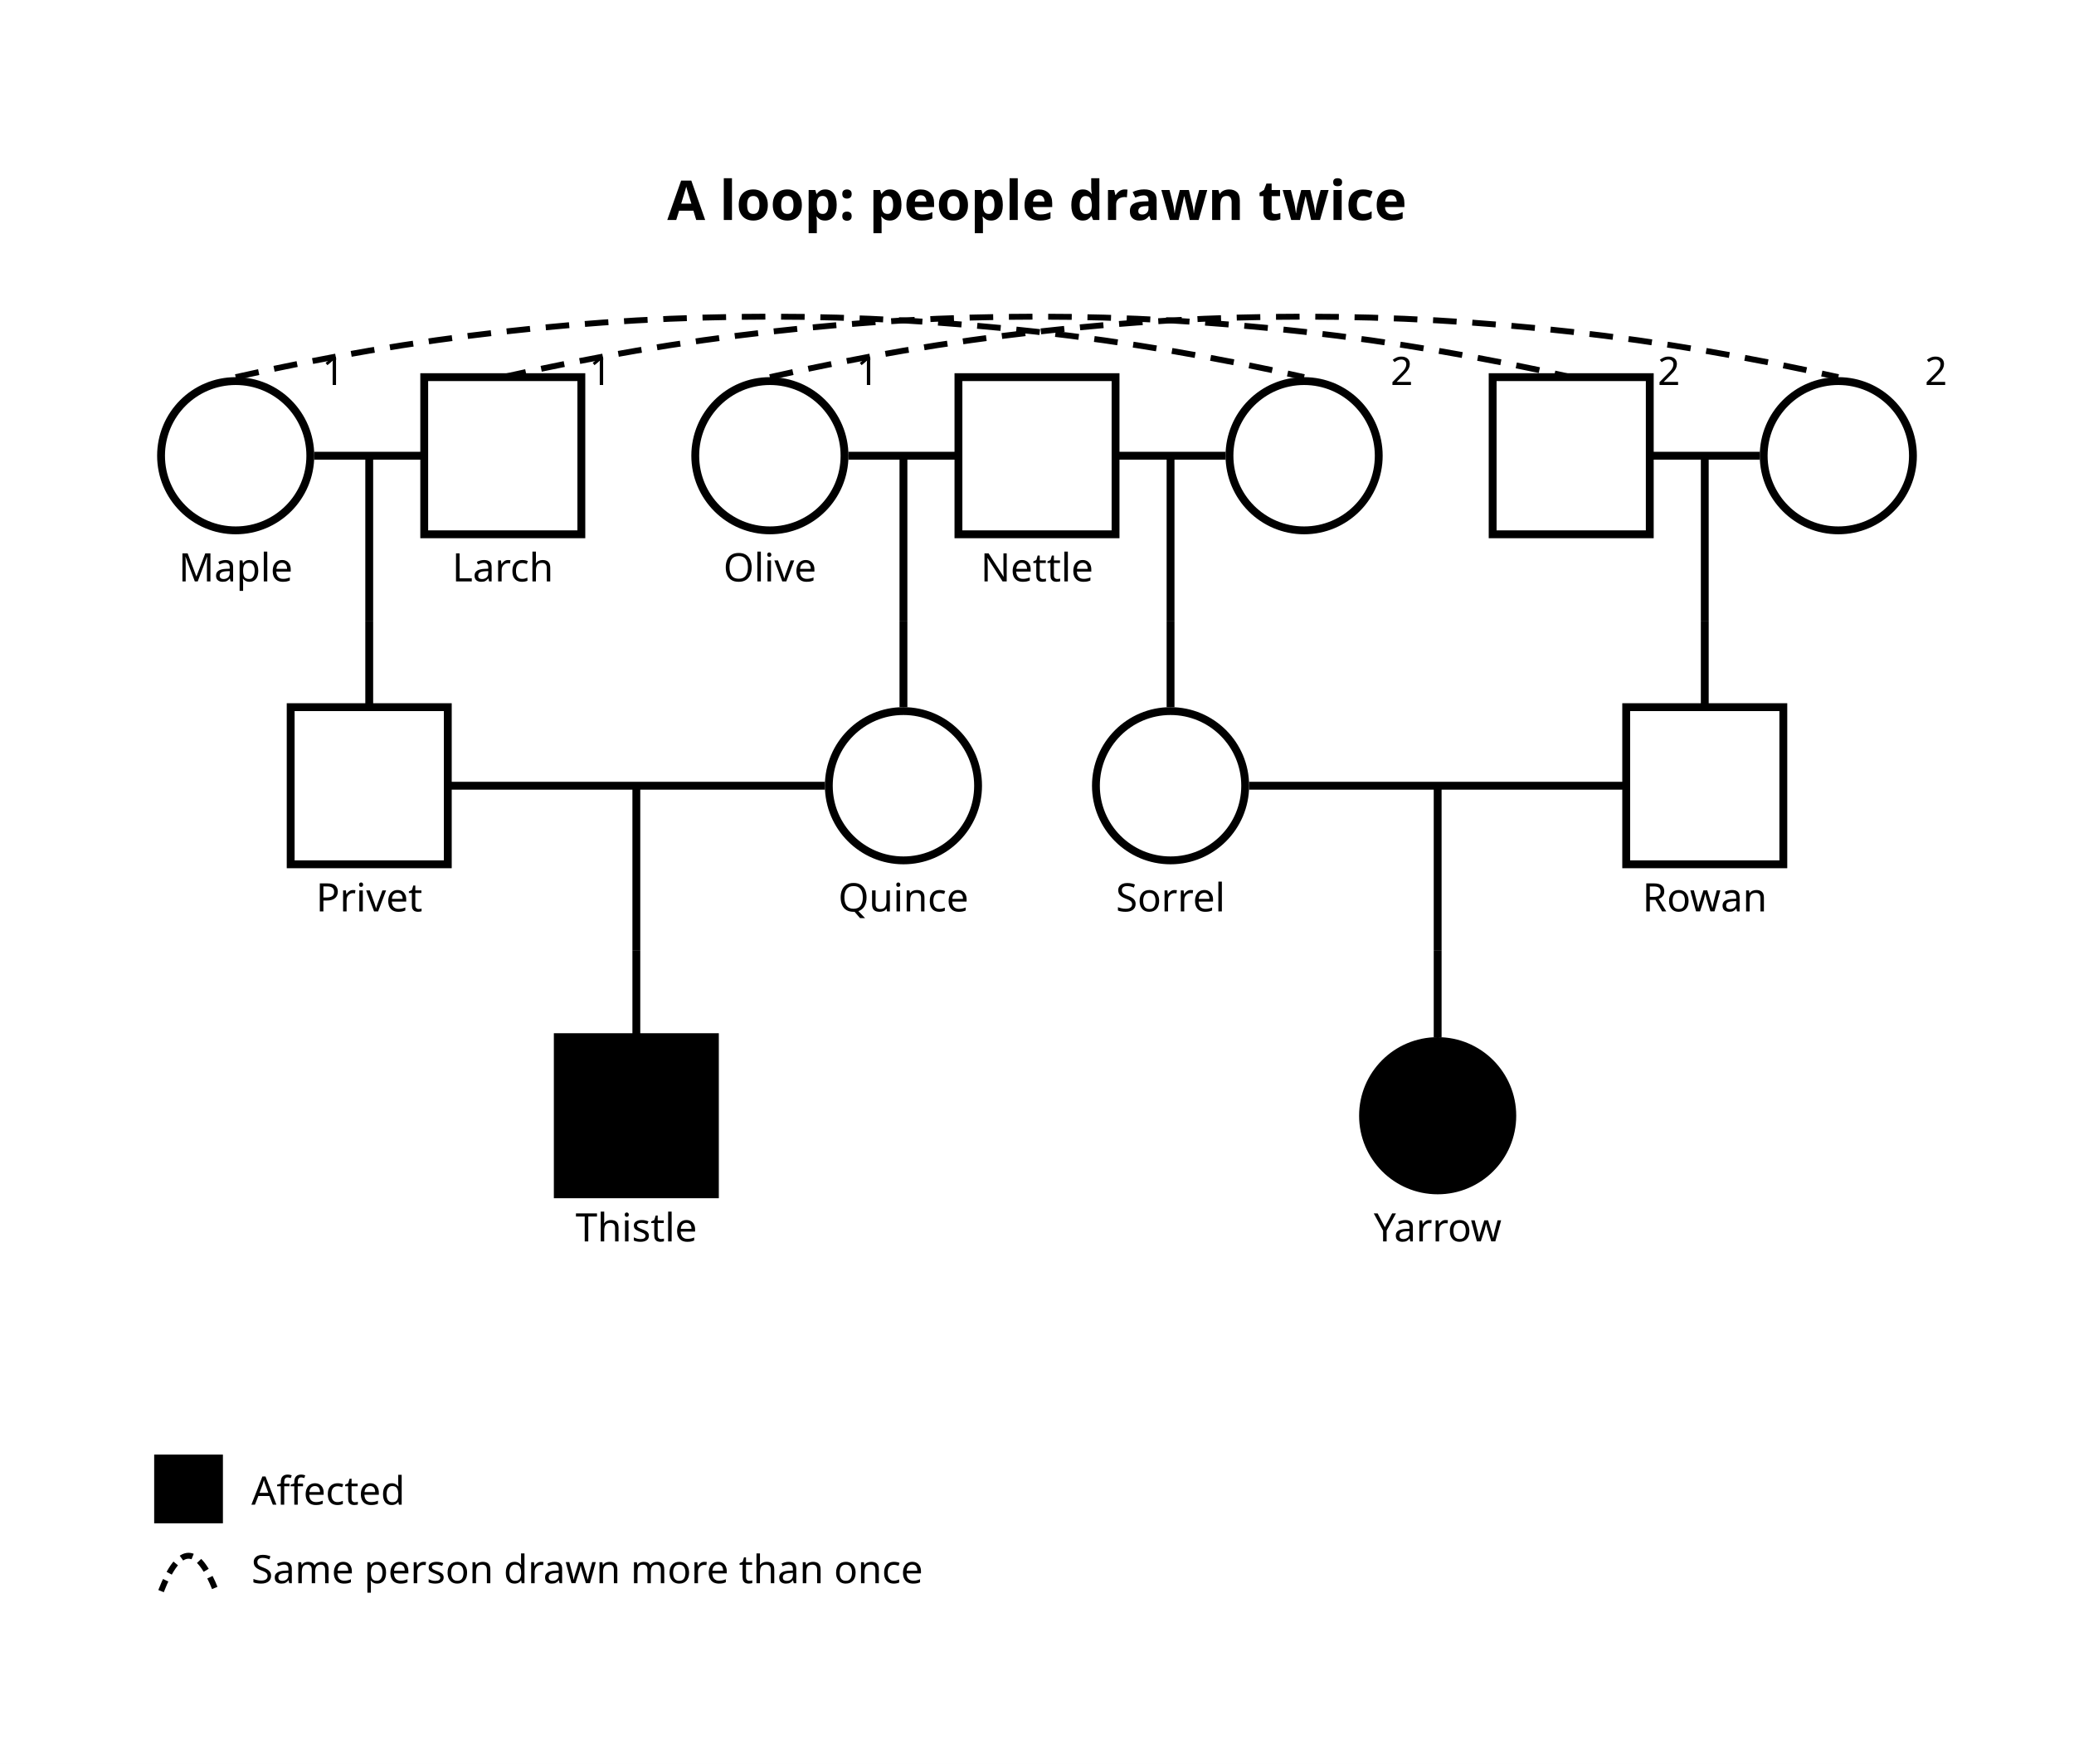
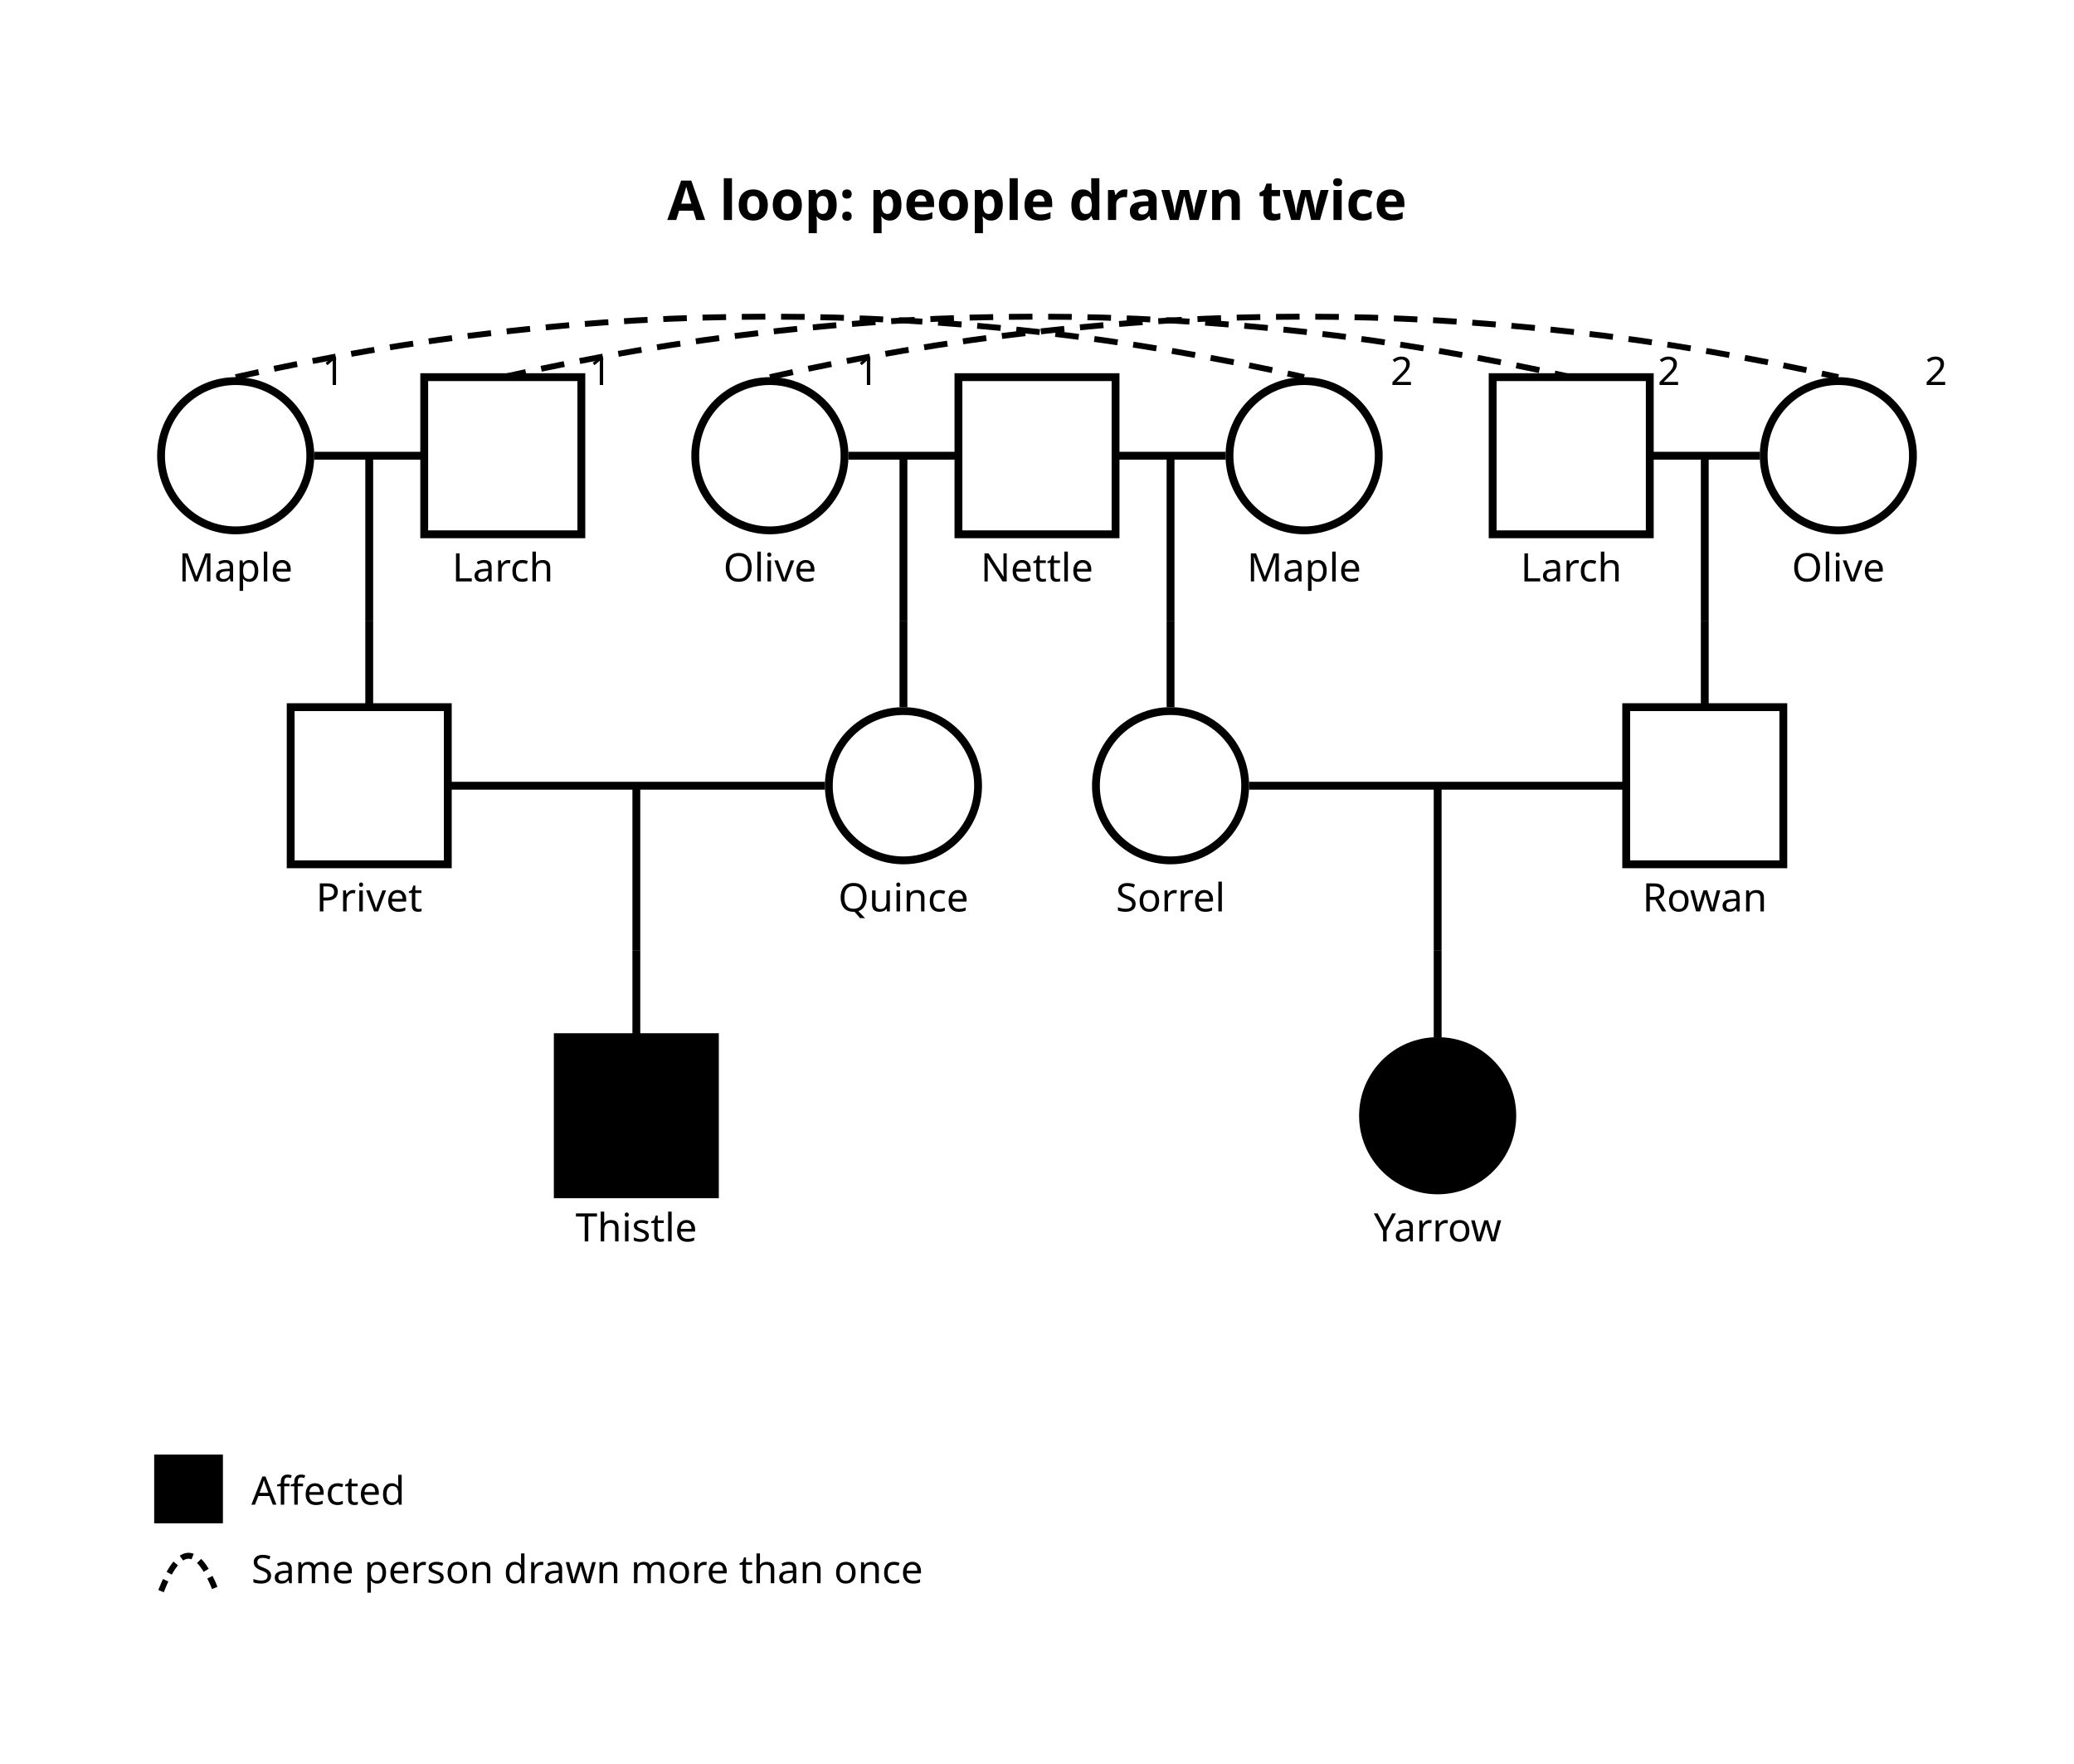
<svg xmlns="http://www.w3.org/2000/svg" width="528" height="449" viewBox="0 0 528 449">
  <defs>
    <marker id="proband-arrowhead" markerWidth="6" markerHeight="6" refX="6" refY="3" orient="auto">
      <path d="M 0 0 L 6 3 L 0 6 Z" fill="black" />
    </marker>
  </defs>
  <rect width="528" height="449" fill="white" />
  <text class="chart-title" x="264" y="56" text-anchor="middle" font-family="sans-serif" font-size="14" font-weight="bold" fill="black">A loop: people drawn twice</text>
  <g transform="translate(60 116)">
    <g class="couple-lines">
      <path d="M 20 0 L 48 0" stroke="black" stroke-width="2" fill="none" />
      <path d="M 156 0 L 184 0" stroke="black" stroke-width="2" fill="none" />
      <path d="M 224 0 L 252 0" stroke="black" stroke-width="2" fill="none" />
      <path d="M 360 0 L 388 0" stroke="black" stroke-width="2" fill="none" />
      <path d="M 54 84 L 150 84" stroke="black" stroke-width="2" fill="none" />
      <path d="M 258 84 L 354 84" stroke="black" stroke-width="2" fill="none" />
    </g>
    <g class="sibship-lines">
      <line x1="34" y1="0" x2="34" y2="42" stroke="black" stroke-width="2" />
      <line x1="34" y1="42" x2="34" y2="42" stroke="black" stroke-width="2" />
      <line x1="34" y1="42" x2="34" y2="64" stroke="black" stroke-width="2" />
      <line x1="170" y1="0" x2="170" y2="42" stroke="black" stroke-width="2" />
      <line x1="170" y1="42" x2="170" y2="42" stroke="black" stroke-width="2" />
      <line x1="170" y1="42" x2="170" y2="64" stroke="black" stroke-width="2" />
      <line x1="238" y1="0" x2="238" y2="42" stroke="black" stroke-width="2" />
      <line x1="238" y1="42" x2="238" y2="42" stroke="black" stroke-width="2" />
      <line x1="238" y1="42" x2="238" y2="64" stroke="black" stroke-width="2" />
      <line x1="374" y1="0" x2="374" y2="42" stroke="black" stroke-width="2" />
      <line x1="374" y1="42" x2="374" y2="42" stroke="black" stroke-width="2" />
      <line x1="374" y1="42" x2="374" y2="64" stroke="black" stroke-width="2" />
      <line x1="102" y1="84" x2="102" y2="126" stroke="black" stroke-width="2" />
      <line x1="102" y1="126" x2="102" y2="126" stroke="black" stroke-width="2" />
      <line x1="102" y1="126" x2="102" y2="148" stroke="black" stroke-width="2" />
      <line x1="306" y1="84" x2="306" y2="126" stroke="black" stroke-width="2" />
      <line x1="306" y1="126" x2="306" y2="126" stroke="black" stroke-width="2" />
      <line x1="306" y1="126" x2="306" y2="148" stroke="black" stroke-width="2" />
    </g>
    <g class="assisted-lines">
</g>
    <g class="duplicate-arcs">
      <path d="M 0 -20 Q 136 -50.8 272 -20" stroke="black" stroke-width="1.5" stroke-dasharray="6 4" fill="none" />
      <path d="M 68 -20 Q 204 -50.8 340 -20" stroke="black" stroke-width="1.5" stroke-dasharray="6 4" fill="none" />
      <path d="M 136 -20 Q 272 -50.8 408 -20" stroke="black" stroke-width="1.5" stroke-dasharray="6 4" fill="none" />
    </g>
    <g class="symbols">
      <g transform="translate(0 0)">
        <circle cx="0" cy="0" r="19" stroke="black" stroke-width="2" fill="white" />
        <text x="22" y="-18" font-family="sans-serif" font-size="10" fill="black">1</text>
      </g>
      <g transform="translate(68 0)">
        <rect x="-20" y="-20" width="40" height="40" stroke="black" stroke-width="2" fill="white" />
        <text x="22" y="-18" font-family="sans-serif" font-size="10" fill="black">1</text>
      </g>
      <g transform="translate(136 0)">
        <circle cx="0" cy="0" r="19" stroke="black" stroke-width="2" fill="white" />
        <text x="22" y="-18" font-family="sans-serif" font-size="10" fill="black">1</text>
      </g>
      <g transform="translate(204 0)">
        <rect x="-20" y="-20" width="40" height="40" stroke="black" stroke-width="2" fill="white" />
      </g>
      <g transform="translate(272 0)">
        <circle cx="0" cy="0" r="19" stroke="black" stroke-width="2" fill="white" />
        <text x="22" y="-18" font-family="sans-serif" font-size="10" fill="black">2</text>
      </g>
      <g transform="translate(340 0)">
        <rect x="-20" y="-20" width="40" height="40" stroke="black" stroke-width="2" fill="white" />
        <text x="22" y="-18" font-family="sans-serif" font-size="10" fill="black">2</text>
      </g>
      <g transform="translate(408 0)">
        <circle cx="0" cy="0" r="19" stroke="black" stroke-width="2" fill="white" />
        <text x="22" y="-18" font-family="sans-serif" font-size="10" fill="black">2</text>
      </g>
      <g transform="translate(34 84)">
        <rect x="-20" y="-20" width="40" height="40" stroke="black" stroke-width="2" fill="white" />
      </g>
      <g transform="translate(170 84)">
        <circle cx="0" cy="0" r="19" stroke="black" stroke-width="2" fill="white" />
      </g>
      <g transform="translate(238 84)">
        <circle cx="0" cy="0" r="19" stroke="black" stroke-width="2" fill="white" />
      </g>
      <g transform="translate(374 84)">
        <rect x="-20" y="-20" width="40" height="40" stroke="black" stroke-width="2" fill="white" />
      </g>
      <g transform="translate(102 168)">
        <rect x="-20" y="-20" width="40" height="40" stroke="black" stroke-width="2" fill="black" />
      </g>
      <g transform="translate(306 168)">
        <circle cx="0" cy="0" r="19" stroke="black" stroke-width="2" fill="black" />
      </g>
    </g>
    <g class="labels">
      <text x="0" y="32" text-anchor="middle" font-family="sans-serif" font-size="10" fill="black">Maple</text>
      <text x="68" y="32" text-anchor="middle" font-family="sans-serif" font-size="10" fill="black">Larch</text>
      <text x="136" y="32" text-anchor="middle" font-family="sans-serif" font-size="10" fill="black">Olive</text>
      <text x="204" y="32" text-anchor="middle" font-family="sans-serif" font-size="10" fill="black">Nettle</text>
+       <text x="272" y="32" text-anchor="middle" font-family="sans-serif" font-size="10" fill="black">Maple</text>
+       <text x="340" y="32" text-anchor="middle" font-family="sans-serif" font-size="10" fill="black">Larch</text>
+       <text x="408" y="32" text-anchor="middle" font-family="sans-serif" font-size="10" fill="black">Olive</text>
      <text x="34" y="116" text-anchor="middle" font-family="sans-serif" font-size="10" fill="black">Privet</text>
      <text x="170" y="116" text-anchor="middle" font-family="sans-serif" font-size="10" fill="black">Quince</text>
      <text x="238" y="116" text-anchor="middle" font-family="sans-serif" font-size="10" fill="black">Sorrel</text>
      <text x="374" y="116" text-anchor="middle" font-family="sans-serif" font-size="10" fill="black">Rowan</text>
      <text x="102" y="200" text-anchor="middle" font-family="sans-serif" font-size="10" fill="black">Thistle</text>
      <text x="306" y="200" text-anchor="middle" font-family="sans-serif" font-size="10" fill="black">Yarrow</text>
    </g>
    <g class="consanguinity-labels">
</g>
  </g>
  <g class="pedigree-key" transform="translate(0 369)">
    <rect x="40" y="2" width="16" height="16" fill="black" stroke="black" stroke-width="1.5" />
    <text x="64" y="14" font-family="sans-serif" font-size="10" fill="black">Affected</text>
    <path d="M 41 36 Q 48 18 55 36" fill="none" stroke="black" stroke-width="1.5" stroke-dasharray="3 2" />
    <text x="64" y="34" font-family="sans-serif" font-size="10" fill="black">Same person drawn more than once</text>
  </g>
</svg>
